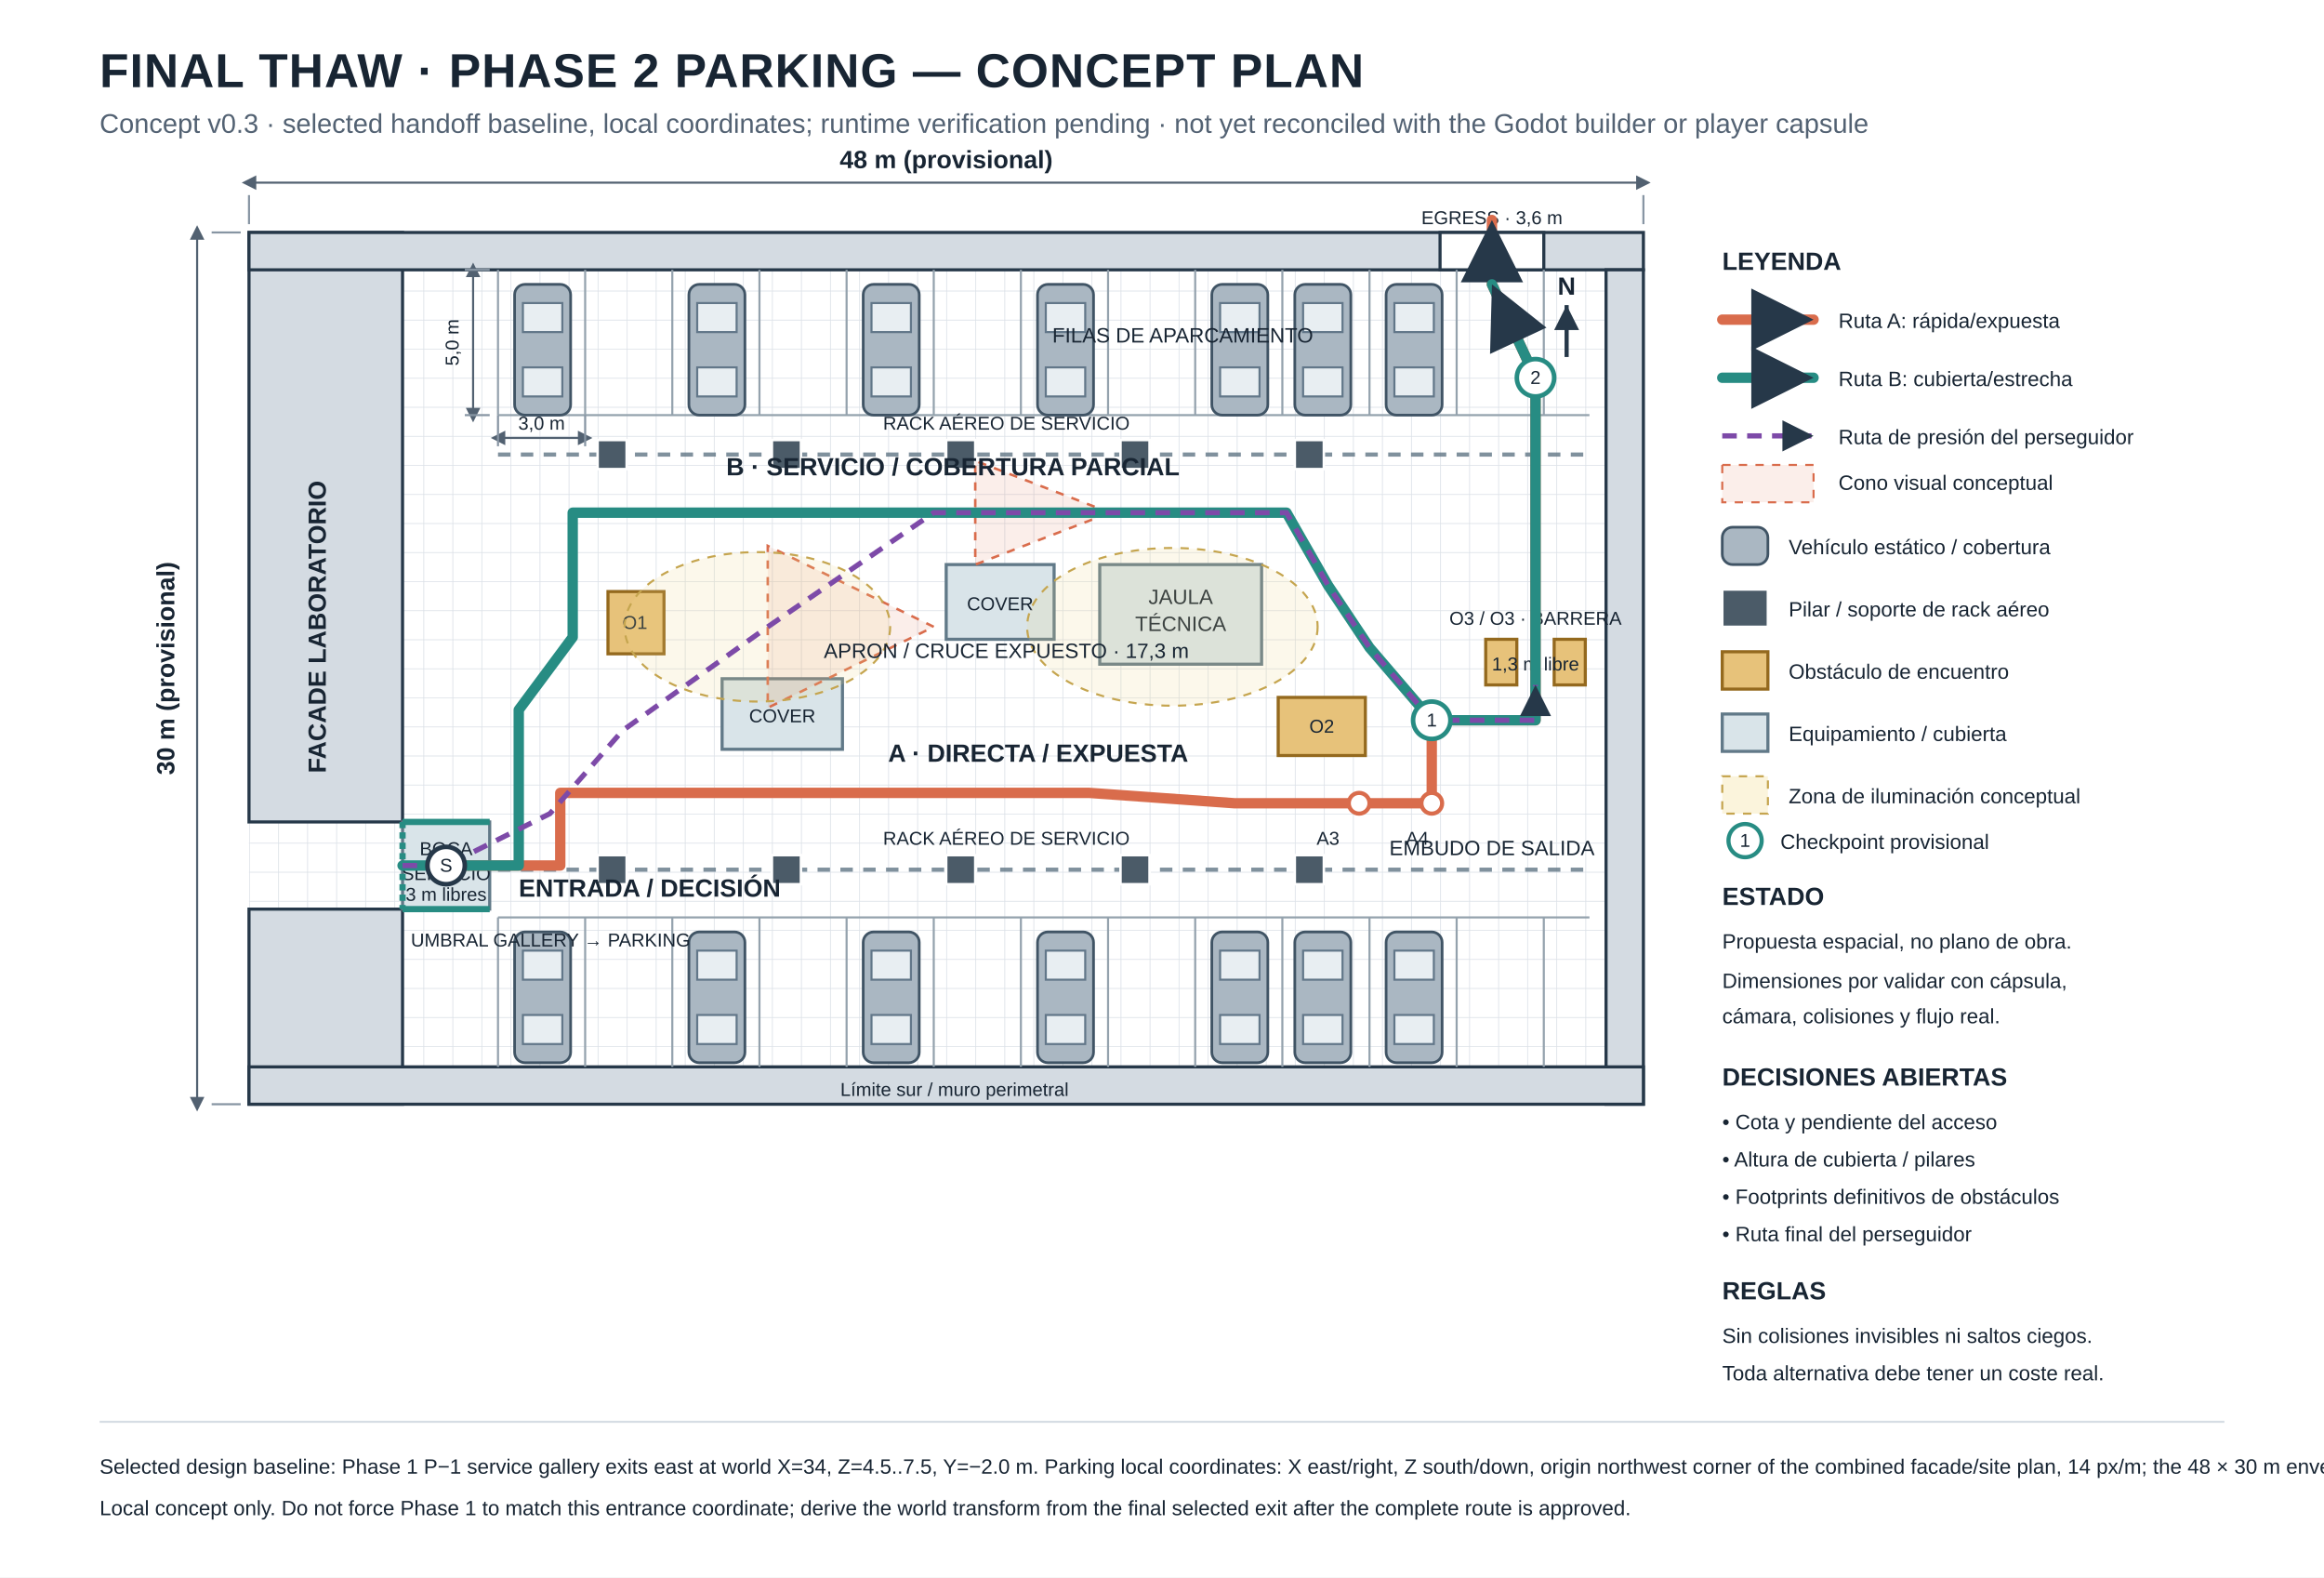
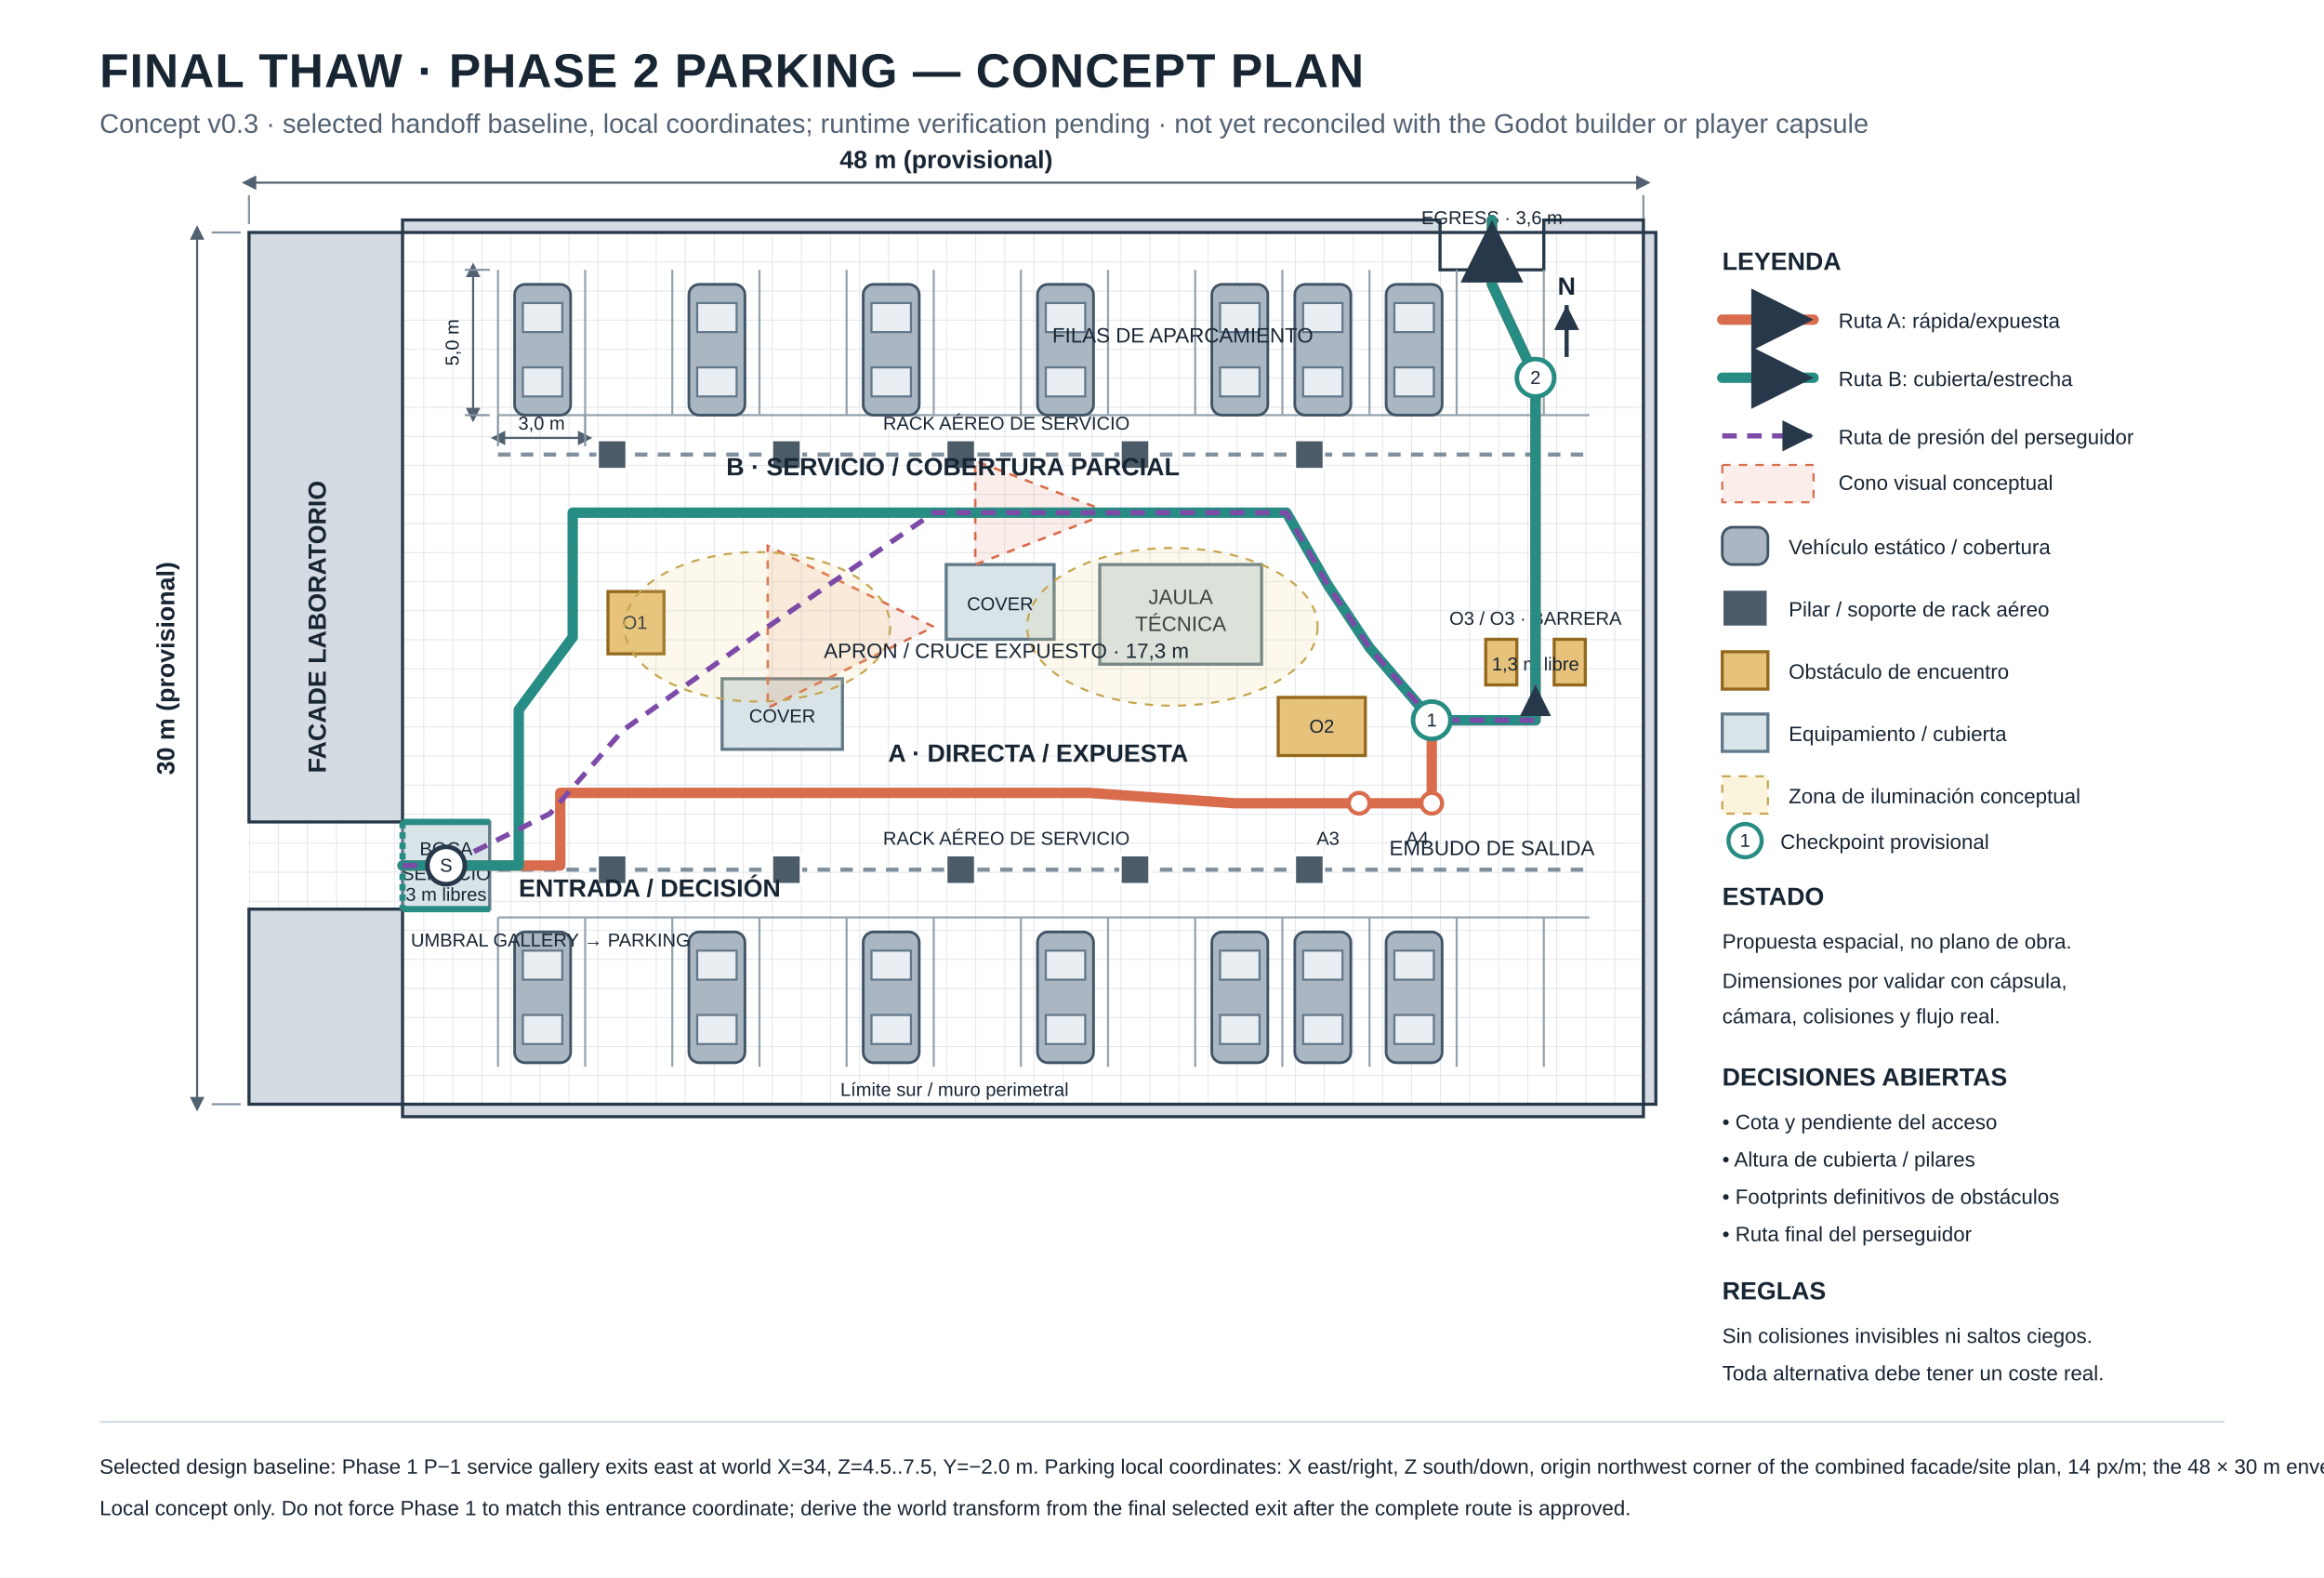
<svg xmlns="http://www.w3.org/2000/svg" width="1120" height="760" viewBox="0 0 1120 760">
  <defs>
    <pattern id="grid" width="14" height="14" patternUnits="userSpaceOnUse">
      <path d="M14 0H0V14" fill="none" stroke="#dce2e8" stroke-width="0.7" />
    </pattern>
    <marker id="arrow" markerWidth="8" markerHeight="8" refX="6" refY="3" orient="auto">
      <path d="M0,0 L6,3 L0,6 Z" fill="#263849" />
    </marker>
    <marker id="dim" markerWidth="7" markerHeight="7" refX="3.5" refY="3.5" orient="auto-start-reverse">
      <path d="M0,0 L7,3.5 L0,7 Z" fill="#526171" />
    </marker>
    <style>
      text{font-family:Arial,Helvetica,sans-serif;fill:#182533}
      .title{font-size:23px;font-weight:700;letter-spacing:.5px}
      .subtitle{font-size:13px;fill:#536273}
      .label{font-size:12px;font-weight:600}
      .small{font-size:10px}
      .tiny{font-size:9px}
      .boundary{fill:#f5f6f7;stroke:#263849;stroke-width:3}
      .wall{fill:#d4dbe2;stroke:#263849;stroke-width:1.5}
      .service{fill:#d9e4e9;stroke:#617988;stroke-width:1.5}
      .car{fill:#aab7c2;stroke:#405465;stroke-width:1.3;rx:5}
      .carGlass{fill:#e8eef2;stroke:#627789;stroke-width:1}
      .column{fill:#4b5b68;stroke:#fff;stroke-width:1.2}
      .obstacle{fill:#e7c27a;stroke:#94691e;stroke-width:1.5}
      .routeA{fill:none;stroke:#d96c4c;stroke-width:5;stroke-linecap:round;stroke-linejoin:round;marker-end:url(#arrow)}
      .routeB{fill:none;stroke:#278c83;stroke-width:5;stroke-linecap:round;stroke-linejoin:round;marker-end:url(#arrow)}
      .threat{fill:none;stroke:#7d4aa8;stroke-width:2.5;stroke-dasharray:7 5;marker-end:url(#arrow)}
      .dimline{stroke:#526171;stroke-width:1;marker-start:url(#dim);marker-end:url(#dim)}
      .thin{stroke:#8795a3;stroke-width:1;fill:none}
    </style>
  </defs>
  <rect width="1120" height="760" fill="#ffffff" />
  <text x="48" y="42" class="title">FINAL THAW · PHASE 2 PARKING — CONCEPT PLAN</text>
  <text x="48" y="64" class="subtitle">Concept v0.3 · selected handoff baseline, local coordinates; runtime verification pending · not yet reconciled with the Godot builder or player capsule</text>
  <g transform="translate(120 112)">
    <rect x="0" y="0" width="672" height="420" fill="url(#grid)" stroke="none" />
    <line x1="0" y1="-24" x2="672" y2="-24" class="dimline" />
    <line x1="0" y1="-18" x2="0" y2="-4" class="thin" />
    <line x1="672" y1="-18" x2="672" y2="-4" class="thin" />
    <text x="336" y="-31" class="label" text-anchor="middle">48 m (provisional)</text>
    <line x1="-25" y1="0" x2="-25" y2="420" class="dimline" />
    <line x1="-18" y1="0" x2="-4" y2="0" class="thin" />
    <line x1="-18" y1="420" x2="-4" y2="420" class="thin" />
    <text x="-36" y="210" class="label" text-anchor="middle" transform="rotate(-90 -36 210)">30 m (provisional)</text>
    <rect x="0" y="0" width="74" height="284" class="wall" />
    <rect x="0" y="326" width="74" height="94" class="wall" />
    <text x="37" y="190" class="label" text-anchor="middle" transform="rotate(-90 37 190)">FACADE LABORATORIO</text>
    <rect x="74" y="284" width="42" height="42" class="service" />
    <text x="95" y="300" class="tiny" text-anchor="middle">BOCA</text>
    <text x="95" y="312" class="tiny" text-anchor="middle">SERVICIO</text>
    <path d="M74 284 H116 M74 326 H116" stroke="#278c83" stroke-width="3" />
    <path d="M74 284 V326" stroke="#278c83" stroke-width="3" stroke-dasharray="3 2" />
    <text x="95" y="322" class="tiny" text-anchor="middle">3 m libres</text>
-     <rect x="0" y="0" width="672" height="18" class="wall" />
+     <rect x="74" y="-6" width="500" height="6" class="wall" />
+     <rect x="624" y="-6" width="48" height="6" class="wall" />
    <rect x="574" y="0" width="50" height="18" fill="#ffffff" stroke="#263849" stroke-width="1.5" />
    <text x="599" y="-4" class="tiny" text-anchor="middle">EGRESS · 3,6 m</text>
-     <rect x="654" y="18" width="18" height="402" class="wall" />
-     <rect x="0" y="402" width="672" height="18" class="wall" />
+     <rect x="672" y="0" width="6" height="420" class="wall" />
+     <rect x="74" y="420" width="598" height="6" class="wall" />
    <g stroke="#94a2ad" stroke-width="1" fill="none">
      <path d="M120 18V88 M162 18V88 M204 18V88 M246 18V88 M288 18V88 M330 18V88 M372 18V88 M414 18V88 M456 18V88 M498 18V88 M540 18V88 M582 18V88 M624 18V88" />
      <path d="M120 88H646" />
      <path d="M120 330V402 M162 330V402 M204 330V402 M246 330V402 M288 330V402 M330 330V402 M372 330V402 M414 330V402 M456 330V402 M498 330V402 M540 330V402 M582 330V402 M624 330V402" />
      <path d="M120 330H646" />
    </g>
    <line x1="120" y1="99" x2="162" y2="99" class="dimline" />
    <line x1="120" y1="88" x2="120" y2="103" class="thin" />
    <line x1="162" y1="88" x2="162" y2="103" class="thin" />
    <text x="141" y="95" class="tiny" text-anchor="middle">3,0 m</text>
    <line x1="108" y1="18" x2="108" y2="88" class="dimline" />
    <line x1="104" y1="18" x2="116" y2="18" class="thin" />
    <line x1="104" y1="88" x2="116" y2="88" class="thin" />
    <text x="101" y="53" class="tiny" text-anchor="middle" transform="rotate(-90 101 53)">5,0 m</text>
    <path d="M120 107 H646 M120 307 H646" fill="none" stroke="#607585" stroke-width="2" stroke-dasharray="6 5" opacity="0.8" />
    <text x="365" y="95" class="tiny" text-anchor="middle">RACK AÉREO DE SERVICIO</text>
    <text x="365" y="295" class="tiny" text-anchor="middle">RACK AÉREO DE SERVICIO</text>
    <g>
      <g transform="translate(128 25)">
        <rect class="car" width="27" height="63" />
        <rect class="carGlass" x="4" y="9" width="19" height="14" />
        <rect class="carGlass" x="4" y="40" width="19" height="14" />
      </g>
      <g transform="translate(212 25)">
        <rect class="car" width="27" height="63" />
        <rect class="carGlass" x="4" y="9" width="19" height="14" />
        <rect class="carGlass" x="4" y="40" width="19" height="14" />
      </g>
      <g transform="translate(296 25)">
        <rect class="car" width="27" height="63" />
        <rect class="carGlass" x="4" y="9" width="19" height="14" />
        <rect class="carGlass" x="4" y="40" width="19" height="14" />
      </g>
      <g transform="translate(380 25)">
        <rect class="car" width="27" height="63" />
        <rect class="carGlass" x="4" y="9" width="19" height="14" />
        <rect class="carGlass" x="4" y="40" width="19" height="14" />
      </g>
      <g transform="translate(464 25)">
        <rect class="car" width="27" height="63" />
        <rect class="carGlass" x="4" y="9" width="19" height="14" />
        <rect class="carGlass" x="4" y="40" width="19" height="14" />
      </g>
      <g transform="translate(504 25)">
        <rect class="car" width="27" height="63" />
        <rect class="carGlass" x="4" y="9" width="19" height="14" />
        <rect class="carGlass" x="4" y="40" width="19" height="14" />
      </g>
      <g transform="translate(548 25)">
        <rect class="car" width="27" height="63" />
        <rect class="carGlass" x="4" y="9" width="19" height="14" />
        <rect class="carGlass" x="4" y="40" width="19" height="14" />
      </g>
      <g transform="translate(128 337)">
        <rect class="car" width="27" height="63" />
        <rect class="carGlass" x="4" y="9" width="19" height="14" />
        <rect class="carGlass" x="4" y="40" width="19" height="14" />
      </g>
      <g transform="translate(212 337)">
        <rect class="car" width="27" height="63" />
        <rect class="carGlass" x="4" y="9" width="19" height="14" />
        <rect class="carGlass" x="4" y="40" width="19" height="14" />
      </g>
      <g transform="translate(296 337)">
        <rect class="car" width="27" height="63" />
        <rect class="carGlass" x="4" y="9" width="19" height="14" />
        <rect class="carGlass" x="4" y="40" width="19" height="14" />
      </g>
      <g transform="translate(380 337)">
        <rect class="car" width="27" height="63" />
        <rect class="carGlass" x="4" y="9" width="19" height="14" />
        <rect class="carGlass" x="4" y="40" width="19" height="14" />
      </g>
      <g transform="translate(464 337)">
        <rect class="car" width="27" height="63" />
        <rect class="carGlass" x="4" y="9" width="19" height="14" />
        <rect class="carGlass" x="4" y="40" width="19" height="14" />
      </g>
      <g transform="translate(504 337)">
        <rect class="car" width="27" height="63" />
        <rect class="carGlass" x="4" y="9" width="19" height="14" />
        <rect class="carGlass" x="4" y="40" width="19" height="14" />
      </g>
      <g transform="translate(548 337)">
        <rect class="car" width="27" height="63" />
        <rect class="carGlass" x="4" y="9" width="19" height="14" />
        <rect class="carGlass" x="4" y="40" width="19" height="14" />
      </g>
    </g>
    <g>
      <rect x="168" y="100" width="14" height="14" class="column" />
      <rect x="252" y="100" width="14" height="14" class="column" />
      <rect x="336" y="100" width="14" height="14" class="column" />
      <rect x="420" y="100" width="14" height="14" class="column" />
      <rect x="504" y="100" width="14" height="14" class="column" />
      <rect x="168" y="300" width="14" height="14" class="column" />
      <rect x="252" y="300" width="14" height="14" class="column" />
      <rect x="336" y="300" width="14" height="14" class="column" />
      <rect x="420" y="300" width="14" height="14" class="column" />
      <rect x="504" y="300" width="14" height="14" class="column" />
    </g>
    <rect x="410" y="160" width="78" height="48" class="service" />
    <text x="449" y="179" class="small" text-anchor="middle">JAULA</text>
    <text x="449" y="192" class="small" text-anchor="middle">TÉCNICA</text>
    <rect x="596" y="196" width="15" height="22" class="obstacle" />
    <rect x="629" y="196" width="15" height="22" class="obstacle" />
    <text x="620" y="189" class="tiny" text-anchor="middle">O3 / O3 · BARRERA</text>
    <text x="620" y="211" class="tiny" text-anchor="middle">1,3 m libre</text>
    <rect x="496" y="224" width="42" height="28" class="obstacle" />
    <text x="517" y="241" class="tiny" text-anchor="middle">O2</text>
    <rect x="228" y="215" width="58" height="34" class="service" />
    <text x="257" y="236" class="tiny" text-anchor="middle">COVER</text>
    <rect x="336" y="160" width="52" height="36" class="service" />
    <text x="362" y="182" class="tiny" text-anchor="middle">COVER</text>
    <rect x="173" y="173" width="27" height="30" class="obstacle" />
    <text x="186" y="191" class="tiny" text-anchor="middle">O1</text>
    <path d="M330 190 L250 151 L250 229 Z" fill="#d96c4c" fill-opacity=".12" stroke="#d96c4c" stroke-width="1.2" stroke-dasharray="4 4" />
    <path d="M415 135 L350 110 L350 160 Z" fill="#d96c4c" fill-opacity=".12" stroke="#d96c4c" stroke-width="1.2" stroke-dasharray="4 4" />
    <ellipse cx="245" cy="190" rx="64" ry="36" fill="#f0d88b" fill-opacity=".17" stroke="#c5a54f" stroke-width="1" stroke-dasharray="4 4" />
    <ellipse cx="445" cy="190" rx="70" ry="38" fill="#f0d88b" fill-opacity=".17" stroke="#c5a54f" stroke-width="1" stroke-dasharray="4 4" />
-     <path d="M95 305 L130 305 L150 305 L150 270 L200 270 L270 270 L320 270 L405 270 L475 275 L535 275 L570 275 L570 235 L620 235 L620 218 L620 70 L599 25 L599 0 L599 -6" class="routeA" />
-     <path d="M74 305 L95 305 L130 305 L130 230 L156 195 L156 135 L220 135 L290 135 L362 135 L415 135 L500 135 L520 170 L540 200 L570 235 L620 235 L620 218 L620 70 L599 25" class="routeB" />
+     <path d="M74 305 L95 305 L130 305 L150 305 L150 270 L200 270 L270 270 L320 270 L405 270 L475 275 L535 275 L570 275 L570 235 L620 235 L620 218 L620 70 L599 25 L599 0 L599 -6" class="routeA" />
+     <path d="M74 305 L95 305 L130 305 L130 230 L156 195 L156 135 L220 135 L290 135 L362 135 L415 135 L500 135 L520 170 L540 200 L570 235 L620 235 L620 218 L620 70 L599 25 L599 0 L599 -6" class="routeB" />
    <path d="M74 305 L95 305 L145 280 L180 240 L250 190 L330 135 L415 135 L500 135 L520 170 L540 200 L570 235 L620 235 L620 218" class="threat" />
    <circle cx="535" cy="275" r="5" fill="#ffffff" stroke="#d96c4c" stroke-width="2" />
    <text x="520" y="295" class="tiny" text-anchor="middle">A3</text>
    <circle cx="570" cy="275" r="5" fill="#ffffff" stroke="#d96c4c" stroke-width="2" />
    <text x="563" y="295" class="tiny" text-anchor="middle">A4</text>
    <circle cx="95" cy="305" r="9" fill="#ffffff" stroke="#263849" stroke-width="2.2" />
    <text x="95" y="308" class="tiny" text-anchor="middle">S</text>
    <circle cx="570" cy="235" r="9" fill="#ffffff" stroke="#278c83" stroke-width="2.2" />
    <text x="570" y="238" class="tiny" text-anchor="middle">1</text>
    <circle cx="620" cy="70" r="9" fill="#ffffff" stroke="#278c83" stroke-width="2.2" />
    <text x="620" y="73" class="tiny" text-anchor="middle">2</text>
    <text x="78" y="344" class="tiny">UMBRAL GALLERY → PARKING</text>
    <text x="130" y="320" class="label">ENTRADA / DECISIÓN</text>
    <text x="308" y="255" class="label" fill="#b94e30">A · DIRECTA / EXPUESTA</text>
    <text x="230" y="117" class="label" fill="#1b746d">B · SERVICIO / COBERTURA PARCIAL</text>
    <text x="365" y="205" class="small" text-anchor="middle">APRON / CRUCE EXPUESTO · 17,3 m</text>
    <text x="599" y="300" class="small" text-anchor="middle">EMBUDO DE SALIDA</text>
    <text x="450" y="53" class="small" text-anchor="middle">FILAS DE APARCAMIENTO</text>
    <text x="340" y="416" class="tiny" text-anchor="middle">Límite sur / muro perimetral</text>
    <path d="M635 60 L635 35" stroke="#263849" stroke-width="2" marker-end="url(#arrow)" />
    <text x="635" y="30" class="label" text-anchor="middle">N</text>
  </g>
  <g transform="translate(830 130)">
    <text x="0" y="0" class="label">LEYENDA</text>
    <line x1="0" y1="24" x2="44" y2="24" class="routeA" />
    <text x="56" y="28" class="small">Ruta A: rápida/expuesta</text>
    <line x1="0" y1="52" x2="44" y2="52" class="routeB" />
    <text x="56" y="56" class="small">Ruta B: cubierta/estrecha</text>
    <line x1="0" y1="80" x2="44" y2="80" class="threat" />
    <text x="56" y="84" class="small">Ruta de presión del perseguidor</text>
    <rect x="0" y="94" width="44" height="18" fill="#d96c4c" fill-opacity=".12" stroke="#d96c4c" stroke-dasharray="4 4" />
    <text x="56" y="106" class="small">Cono visual conceptual</text>
    <rect x="0" y="124" width="22" height="18" class="car" />
    <text x="32" y="137" class="small">Vehículo estático / cobertura</text>
    <rect x="0" y="154" width="22" height="18" class="column" />
    <text x="32" y="167" class="small">Pilar / soporte de rack aéreo</text>
    <rect x="0" y="184" width="22" height="18" class="obstacle" />
    <text x="32" y="197" class="small">Obstáculo de encuentro</text>
    <rect x="0" y="214" width="22" height="18" class="service" />
    <text x="32" y="227" class="small">Equipamiento / cubierta</text>
    <rect x="0" y="244" width="22" height="18" fill="#f0d88b" fill-opacity=".3" stroke="#c5a54f" stroke-dasharray="4 4" />
    <text x="32" y="257" class="small">Zona de iluminación conceptual</text>
    <circle cx="11" cy="275" r="8" fill="#fff" stroke="#278c83" stroke-width="2" />
    <text x="11" y="278" class="tiny" text-anchor="middle">1</text>
    <text x="28" y="279" class="small">Checkpoint provisional</text>
    <text x="0" y="306" class="label">ESTADO</text>
    <text x="0" y="327" class="small">Propuesta espacial, no plano de obra.</text>
    <text x="0" y="346" class="small">Dimensiones por validar con cápsula,</text>
    <text x="0" y="363" class="small">cámara, colisiones y flujo real.</text>
    <text x="0" y="393" class="label">DECISIONES ABIERTAS</text>
    <text x="0" y="414" class="small">• Cota y pendiente del acceso</text>
    <text x="0" y="432" class="small">• Altura de cubierta / pilares</text>
    <text x="0" y="450" class="small">• Footprints definitivos de obstáculos</text>
    <text x="0" y="468" class="small">• Ruta final del perseguidor</text>
    <text x="0" y="496" class="label">REGLAS</text>
    <text x="0" y="517" class="small">Sin colisiones invisibles ni saltos ciegos.</text>
    <text x="0" y="535" class="small">Toda alternativa debe tener un coste real.</text>
  </g>
  <line x1="48" y1="685" x2="1072" y2="685" stroke="#d6dde4" />
  <text x="48" y="710" class="small">Selected design baseline: Phase 1 P−1 service gallery exits east at world X=34, Z=4.5..7.5, Y=−2.0 m. Parking local coordinates: X east/right, Z south/down, origin northwest corner of the combined facade/site plan, 14 px/m; the 48 × 30 m envelope is measured to the inside faces of the north/south/east perimeter walls. Transform: world X = local X + 28.7 m; world Z = local Z − 15.8 m. The 3.0 m threshold plane (local X≈5.3, Z≈21.8) maps to world (34, 6); recovery checkpoint (local X≈6.8, Z≈21.8) maps to (35.5, 6); entry handoff remains at the threshold (34, 6); far egress threshold (local X≈42.8, Z≈−0.4) maps to (71.5, −16.2). Pavement datum Y=−2.0 m. Verify against scene geometry before implementation.</text>
  <text x="48" y="730" class="small">Local concept only. Do not force Phase 1 to match this entrance coordinate; derive the world transform from the final selected exit after the complete route is approved.</text>
</svg>
